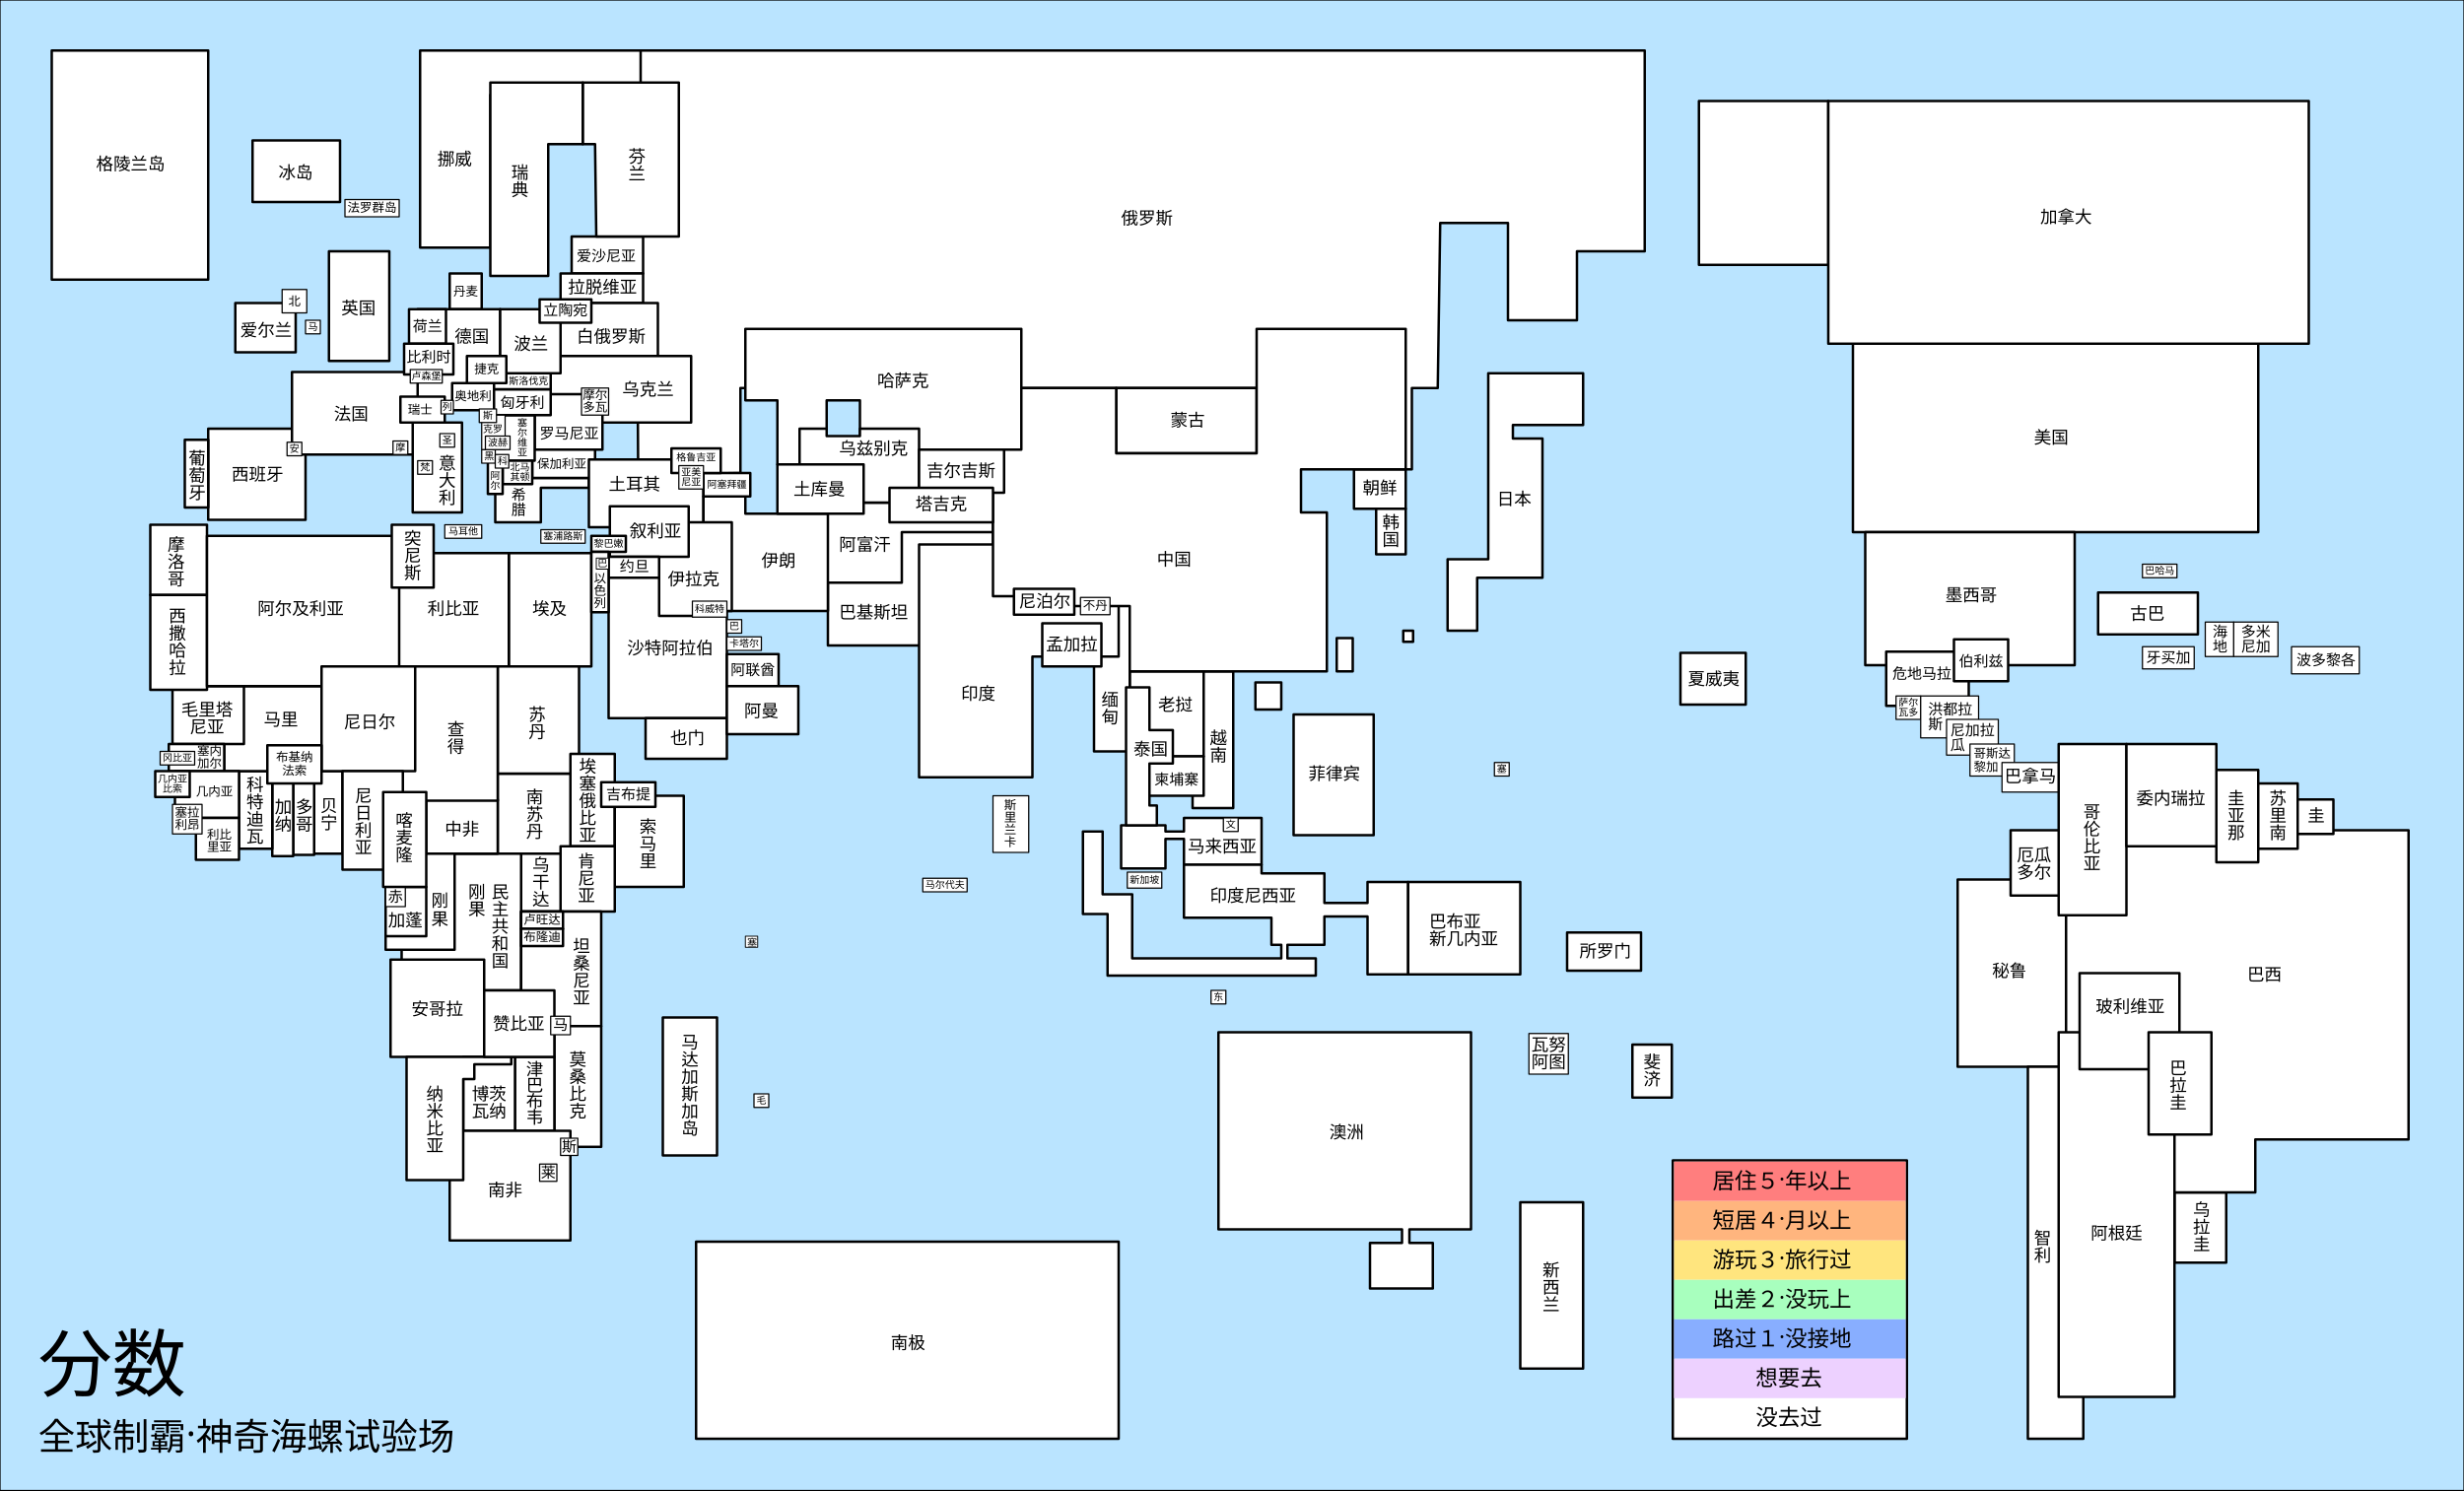
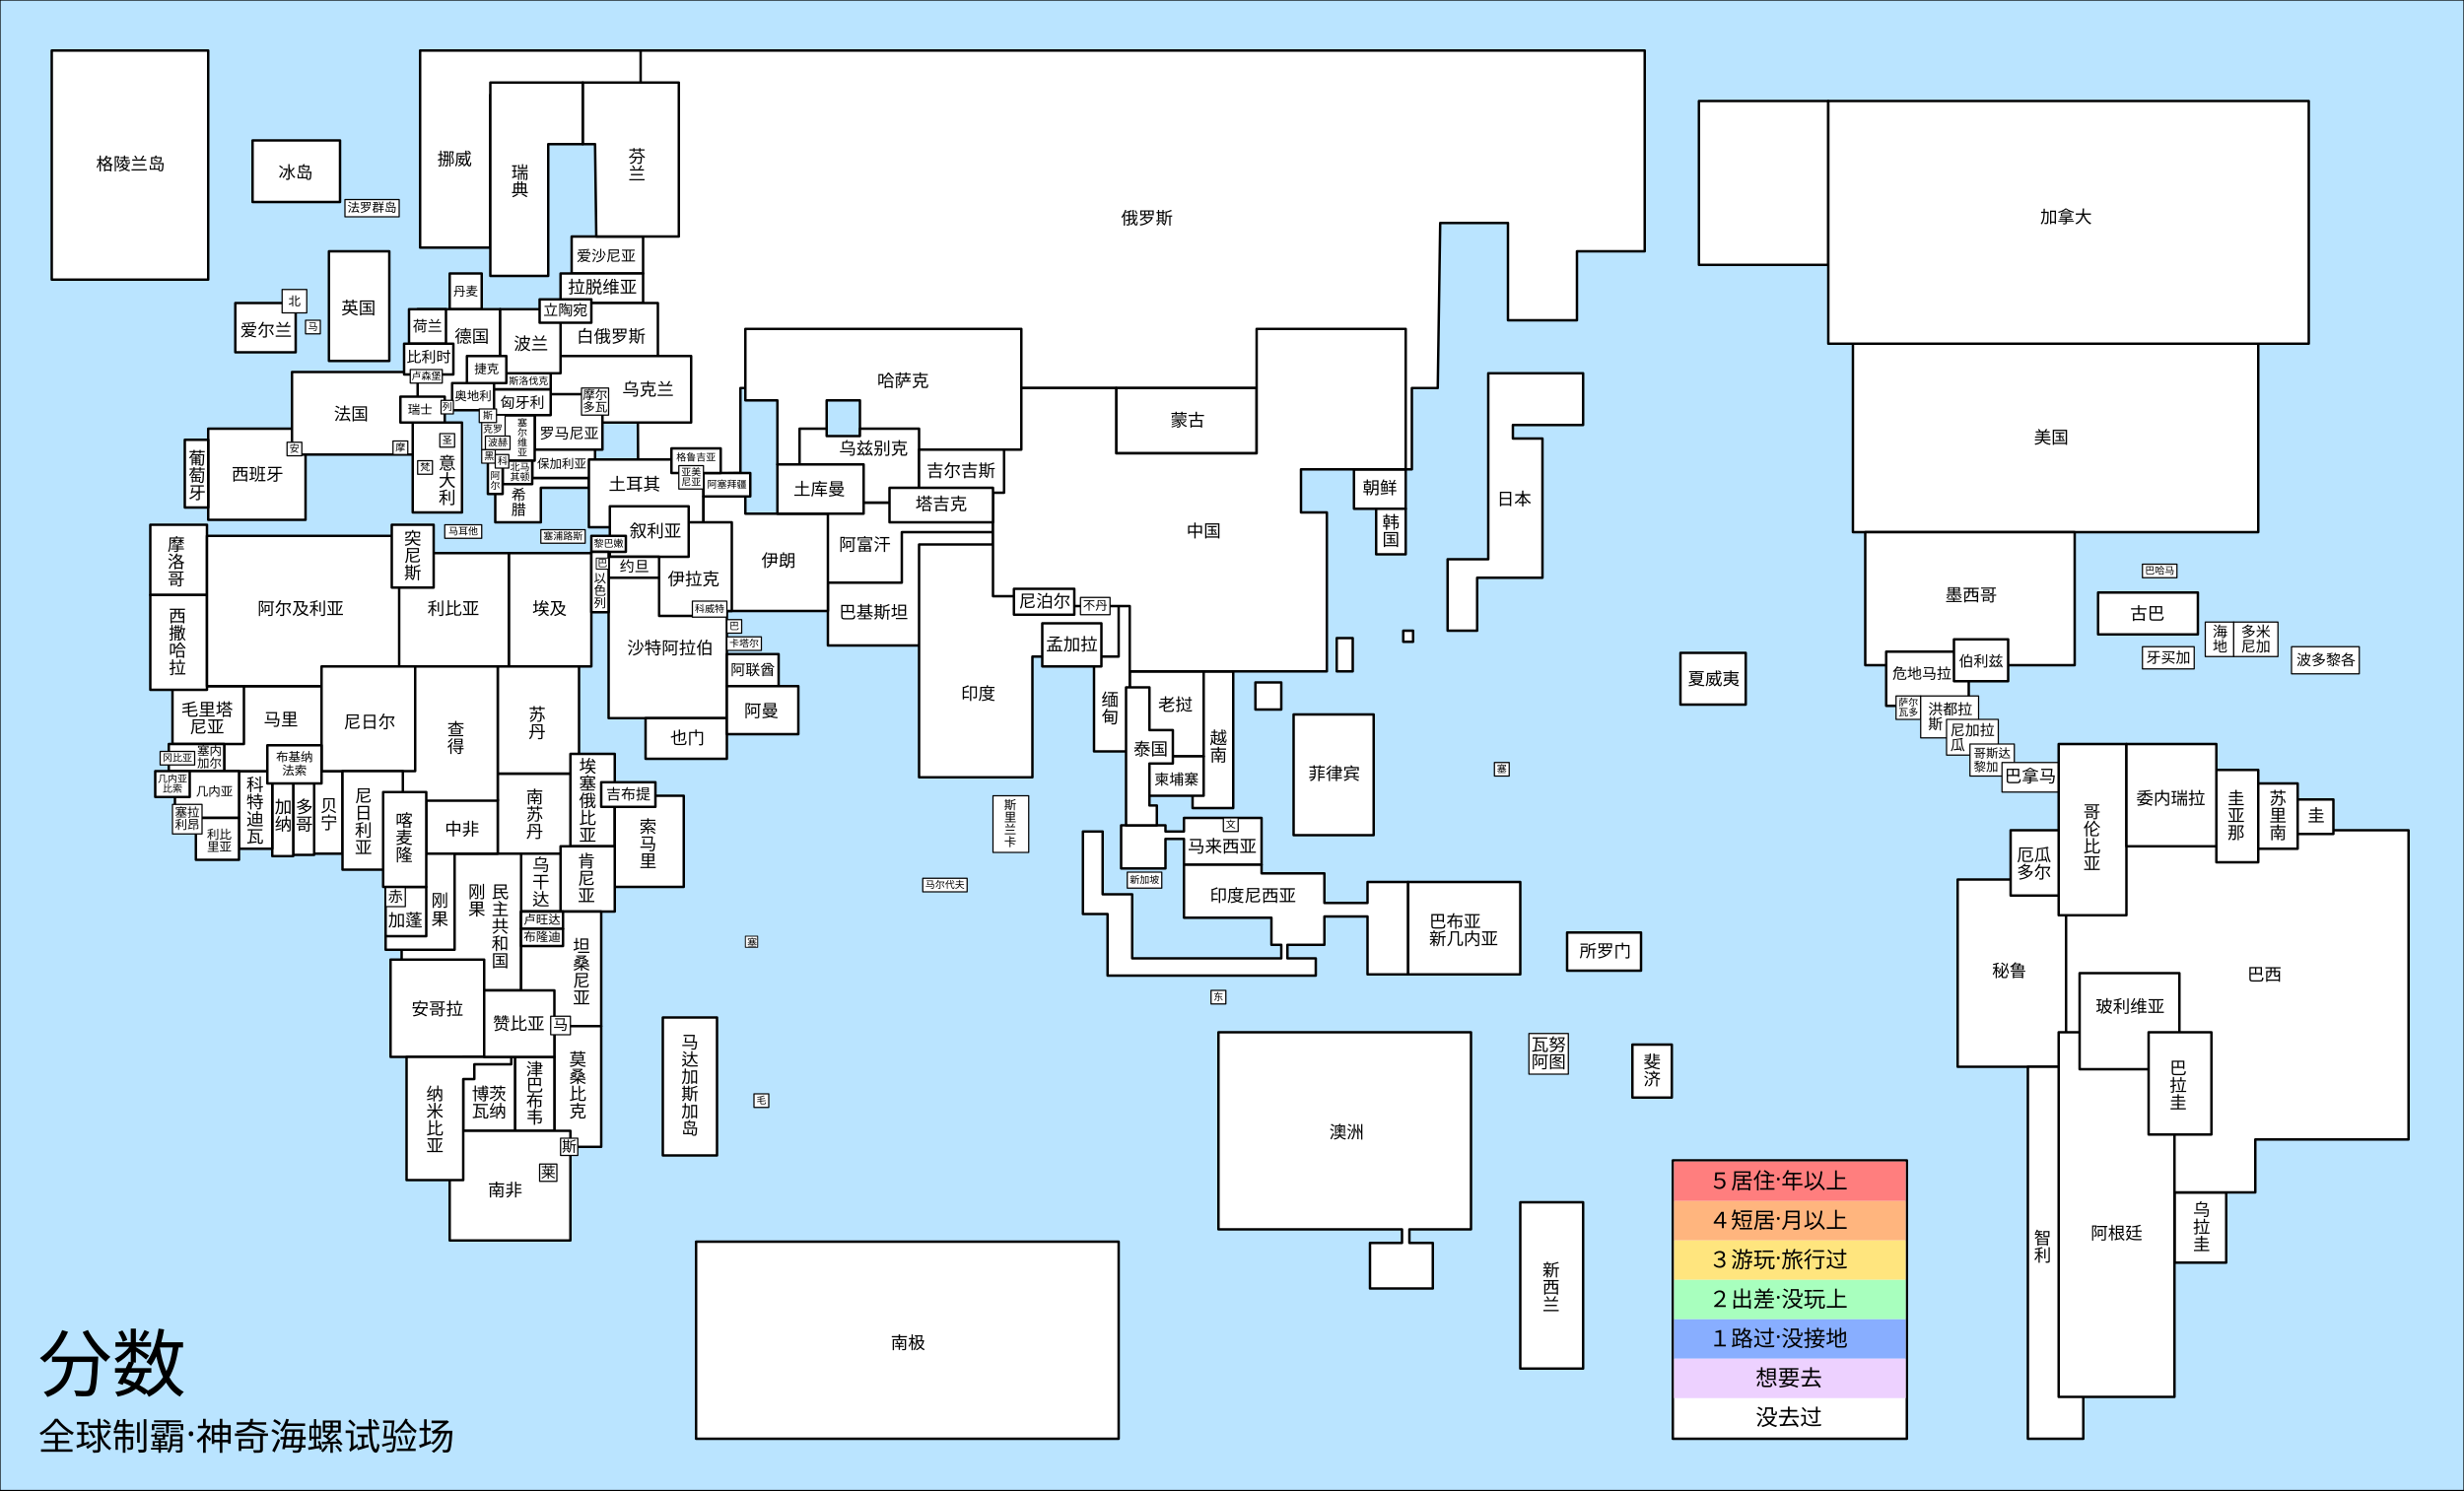
<svg xmlns="http://www.w3.org/2000/svg" version="1.1" id="图层_1" x="0px" y="0px" width="2000px" height="1210px" viewBox="0 0 2000 1210" style="enable-background:new 0 0 2000 1210;" xml:space="preserve">
  <style type="text/css">
	.st0{fill:#BAE4FF;stroke:#000000;stroke-miterlimit:10;}
	
		.st1{fill-rule:evenodd;clip-rule:evenodd;fill:#FFFFFF;stroke:#000000;stroke-width:2;stroke-linecap:round;stroke-linejoin:round;}
	.st2{fill-rule:evenodd;clip-rule:evenodd;fill:#FFFFFF;stroke:#000000;stroke-linecap:round;stroke-linejoin:round;}
	
		.st3{fill-rule:evenodd;clip-rule:evenodd;fill:#FFFFFF;stroke:#000000;stroke-width:0.75;stroke-linecap:round;stroke-linejoin:round;}
	.st4{font-family:'Tensentype-JiaLiDaYuanJF';}
	.st5{font-size:12px;}
	.st6{font-size:10px;}
	.st7{font-size:8px;}
	.st8{font-size:14px;}
	.st9{fill-rule:evenodd;clip-rule:evenodd;fill:#FF7E7E;}
	.st10{fill-rule:evenodd;clip-rule:evenodd;fill:#FFB57E;}
	.st11{fill-rule:evenodd;clip-rule:evenodd;fill:#FFE57E;}
	.st12{fill-rule:evenodd;clip-rule:evenodd;fill:#A8FFBE;}
	.st13{fill-rule:evenodd;clip-rule:evenodd;fill:#88AEFF;}
	.st14{fill-rule:evenodd;clip-rule:evenodd;fill:#EDD1FF;}
	.st15{font-size:18px;}
	.st16{font-size:30px;}
	.st17{font-size:60px;}
</style>
  <rect y="0" class="st0" width="2000" height="1210" />
  <g id="国家">
    <polygon id="俄罗斯" class="st1" points="516,41 1335,41 1335,204 1280,204 1280,260 1224,260 1224,181 1169,181 1167,315    1146,315 1146,381 1117,381 1117,315 601,315 601,384 518,385  " />
    <polygon id="希腊" class="st1" points="402,388 478,388 478,396 439,396 439,424 402,424  " />
    <rect id="蒙古" x="906" y="315" class="st1" width="114" height="53" />
    <rect id="保加利亚" x="432" y="354" class="st1" width="51" height="34" />
    <rect id="土耳其" x="478" y="373" class="st1" width="93" height="55" />
    <rect id="贝宁" x="255" y="626" class="st1" width="23" height="67" />
    <rect id="多哥" x="238" y="626" class="st1" width="17" height="68" />
    <rect id="加纳" x="221" y="627" class="st1" width="17" height="68" />
    <rect id="科特迪瓦" x="194" y="626" class="st1" width="27" height="63" />
    <rect id="马里" x="182" y="557" class="st1" width="79" height="69" />
    <rect id="毛里塔尼亚" x="140" y="557" class="st1" width="58" height="47" />
    <rect id="摩洛哥" x="122" y="426" class="st1" width="46" height="57" />
    <rect id="塞内加尔" x="137" y="604" class="st1" width="45" height="22" />
    <rect id="几内亚" x="142" y="626" class="st1" width="52" height="38" />
    <rect id="利比里亚" x="159" y="664" class="st1" width="35" height="34" />
    <rect id="塞拉利昂" x="140" y="653" class="st2" width="24" height="24" />
    <rect id="几内亚比索" x="126" y="626" class="st1" width="28" height="21" />
    <rect id="冈比亚" x="130" y="610" class="st2" width="28" height="11" />
    <rect id="斯里兰卡" x="806" y="646" class="st2" width="29" height="46" />
    <rect id="菲律宾" x="1050" y="580" class="st1" width="65" height="98" />
    <path id="马来西亚" class="st1" d="M1024,664v38h-63v-21h-15v24h-36v-35h36v5h15v-11H1024z" />
    <rect id="朝鲜" x="1099" y="381" class="st1" width="42" height="32" />
    <rect id="韩国" x="1117" y="413" class="st1" width="24" height="37" />
    <path id="日本" class="st1" d="M1208,303h77v42h-57v11h24v113h-53v43h-24v-58h33V303z M1139,512h8v9h-8V512z" />
    <rect id="美·夏威夷" x="1364" y="530" class="st1" width="53" height="42" />
    <path id="美国" class="st1" d="M1504,278h329v154h-329V278z M1379,82h105v133h-105V82z" />
    <rect id="墨西哥" x="1514" y="432" class="st1" width="170" height="108" />
    <rect id="多米尼加" x="1813" y="505" class="st2" width="36" height="28" />
    <rect id="波多黎各" x="1860" y="525" class="st2" width="55" height="22" />
    <polygon id="海地" class="st2" points="1790,505 1813,505 1813,533 1790,533  " />
    <rect id="古巴" x="1703" y="481" class="st1" width="81" height="34" />
    <rect id="牙买加" x="1739" y="525" class="st2" width="42" height="18" />
    <rect id="危地马拉" x="1531" y="529" class="st1" width="67" height="44" />
    <rect id="萨尔瓦多" x="1539" y="565" class="st2" width="20" height="19" />
    <rect id="伯利兹" x="1586" y="519" class="st1" width="44" height="34" />
    <rect id="洪都拉斯" x="1559" y="565" class="st2" width="47" height="34" />
    <rect id="尼加拉瓜" x="1580" y="584" class="st2" width="42" height="29" />
    <rect id="哥斯达黎加" x="1599" y="604" class="st2" width="36" height="26" />
    <rect id="巴拿马" x="1625" y="619" class="st2" width="50" height="24" />
    <rect id="秘鲁" x="1589" y="714" class="st1" width="107" height="152" />
    <rect id="厄瓜多尔" x="1632" y="674" class="st1" width="44" height="53" />
    <rect id="智利" x="1646" y="866" class="st1" width="45" height="302" />
    <rect id="格陵兰岛" x="42" y="41" class="st1" width="127" height="186" />
    <rect id="乌拉圭" x="1765" y="968" class="st1" width="42" height="57" />
    <polygon id="巴西" class="st1" points="1677,674 1955,674 1955,925 1830.6,925 1830.6,968 1677,968  " />
    <rect id="圭亚那" x="1799" y="625" class="st1" width="34" height="75" />
    <path id="印度尼西亚" class="st1" d="M895,675v51h24v52h121v-11h-8v-22h-71v-43h63v7h51v24h35v-17h33v75h-33v-47h-35v23h-30   v11h23v14H899v-50h-20v-67H895z" />
    <rect id="越南" x="968" y="545" class="st1" width="33" height="111" />
    <rect id="老挝" x="917" y="545" class="st1" width="60" height="69" />
    <rect id="柬埔寨" x="917" y="614" class="st1" width="60" height="32" />
    <rect id="巴基斯坦" x="672" y="400" class="st1" width="134" height="124" />
    <polygon id="阿富汗" class="st1" points="671,408 806,408 806,432 732,432 732,473 671,473  " />
    <polygon id="伊朗" class="st1" points="571,403 605,403 605,417 672,417 672,496 571,496  " />
    <rect id="沙特阿拉伯" x="494" y="461" class="st1" width="96" height="122" />
    <rect id="阿拉伯联合酋长国" x="590" y="531" class="st1" width="42" height="26" />
    <rect id="也门" x="524" y="583" class="st1" width="66" height="33" />
    <rect id="爱沙尼亚" x="464" y="192" class="st1" width="58" height="30" />
    <rect id="拉脱维亚" x="455" y="222" class="st1" width="67" height="24" />
    <rect id="白俄罗斯" x="455" y="246" class="st1" width="79" height="44" />
    <rect id="乌克兰" x="447" y="289" class="st1" width="114" height="54" />
    <rect id="罗马里亚" x="434" y="320" class="st1" width="55" height="45" />
    <rect id="塞尔维亚" x="401" y="337" class="st1" width="33" height="37" />
    <rect id="摩尔多瓦" x="472" y="315" class="st2" width="22" height="22" />
    <rect id="丹麦" x="365" y="222" class="st1" width="26" height="29" />
    <rect id="德国" x="339" y="251" class="st1" width="67" height="75" />
    <rect id="荷兰" x="332" y="251" class="st1" width="30" height="28" />
    <rect id="英国" x="267" y="204" class="st1" width="49" height="89" />
    <rect id="爱尔兰" x="191" y="246" class="st1" width="49" height="40" />
    <rect id="英·北爱尔兰" x="229" y="235" class="st2" width="20" height="19" />
    <rect id="马恩岛" x="248" y="260" class="st2" width="12" height="11" />
    <rect id="法罗群岛" x="280" y="162" class="st2" width="44" height="14" />
    <rect id="冰岛" x="205" y="114" class="st1" width="71" height="50" />
    <rect id="巴布亚新几内亚" x="1143" y="716" class="st1" width="91" height="75" />
    <path id="澳洲" class="st1" d="M1194,838v160h-50v11h19v37h-51v-37h26v-11H989V838H1194z" />
    <rect id="新西兰" x="1234" y="976" class="st1" width="51" height="135" />
    <rect id="所罗门群岛" x="1272" y="757" class="st1" width="60" height="31" />
    <rect id="瓦努阿图" x="1241" y="839" class="st2" width="32" height="33" />
    <rect id="斐济" x="1325" y="848" class="st1" width="32" height="43" />
    <rect id="马达加斯加岛" x="538" y="826" class="st1" width="44" height="112" />
    <rect id="西撒哈拉" x="122" y="483" class="st1" width="46" height="77" />
    <rect id="西班牙" x="169" y="348" class="st1" width="79" height="74" />
    <rect id="葡萄牙" x="150" y="357" class="st1" width="19" height="55" />
    <rect id="阿尔及利亚" x="168" y="435" class="st1" width="157" height="122" />
    <polygon id="挪威" class="st1" points="341,41 520,41 520,77 398,77 398,201 341,201  " />
    <rect id="阿曼" x="590" y="557" class="st1" width="58" height="39" />
    <polygon id="芬兰" class="st1" points="473,67 551,67 551,192 484,192 483,117 473,117  " />
    <rect id="埃及" x="413" y="449" class="st1" width="67" height="92" />
    <rect id="利比亚" x="324" y="449" class="st1" width="89" height="92" />
    <rect id="突尼斯" x="318" y="426" class="st1" width="34" height="51" />
    <rect id="南苏丹" x="404" y="628" class="st1" width="66" height="65" />
    <rect id="苏丹" x="404" y="541" class="st1" width="66" height="87" />
    <rect id="埃塞俄比亚" x="463" y="612" class="st1" width="36" height="75" />
    <rect id="索马里" x="499" y="646" class="st1" width="56" height="74" />
    <rect id="吉布提" x="488" y="635" class="st1" width="44" height="20" />
    <rect id="肯尼亚" x="455" y="687" class="st1" width="44" height="53" />
    <rect id="乌干达" x="423" y="693" class="st1" width="32" height="47" />
    <rect id="刚果民主共和国" x="326" y="693" class="st1" width="97" height="111" />
    <rect id="中非共和国" x="346" y="649" class="st1" width="58" height="44" />
    <rect id="查得" x="327" y="541" class="st1" width="77" height="109" />
    <rect id="尼日尔" x="261" y="541" class="st1" width="76" height="85" />
    <rect id="尼日利亚" x="278" y="626" class="st1" width="49" height="80" />
    <rect id="刚果" x="313" y="693" class="st1" width="56" height="78" />
    <rect id="加蓬" x="313" y="720" class="st1" width="33" height="40" />
    <rect id="赤道几内亚" x="313" y="720" class="st2" width="16" height="16" />
    <rect id="喀麦隆" x="311" y="643" class="st1" width="35" height="77" />
    <rect id="安哥拉" x="317" y="779" class="st1" width="76" height="79" />
    <rect id="坦桑尼亚" x="423" y="740" class="st1" width="65" height="93" />
    <rect id="莫桑比亚" x="450" y="833" class="st1" width="38" height="98" />
    <rect id="津巴布韦" x="418" y="858" class="st1" width="32" height="60" />
    <rect id="博茨瓦纳" x="376" y="858" class="st1" width="42" height="60" />
    <rect id="南非" x="365" y="918" class="st1" width="98" height="89" />
    <rect id="匈牙利" x="398" y="316" class="st1" width="49" height="21" />
    <rect id="加拿大" x="1484" y="82" class="st1" width="390" height="197" />
    <rect id="南极" x="565" y="1008" class="st1" width="343" height="160" />
    <rect id="阿根廷" x="1671" y="838" class="st1" width="94" height="296" />
    <rect id="玻利维亚" x="1688" y="790" class="st1" width="81" height="78" />
    <rect id="巴拉圭" x="1744" y="838" class="st1" width="51" height="83" />
    <rect id="哥伦比亚" x="1671" y="604" class="st1" width="55" height="139" />
    <rect id="委内瑞拉" x="1726" y="604" class="st1" width="73" height="83" />
    <rect id="苏里南" x="1833" y="636" class="st1" width="32" height="53" />
    <rect id="北马其顿" x="408" y="374" class="st1" width="24" height="19" />
    <rect id="法属圭亚那" x="1865" y="649" class="st1" width="29" height="28" />
    <polygon id="瑞典" class="st1" points="473,67 473,117 445,117 445,224 398,224 398,67  " />
    <rect id="法国" x="237" y="302" class="st1" width="102" height="67" />
    <rect id="比利时" x="328" y="279" class="st1" width="40" height="25" />
    <rect id="卢森堡" x="333" y="300" class="st2" width="26" height="11" />
    <rect id="意大利" x="335" y="343" class="st1" width="40" height="73" />
    <rect id="瑞士" x="325" y="322" class="st1" width="36" height="21" />
    <rect id="阿尔巴尼亚" x="396" y="375" class="st1" width="12" height="26" />
    <rect id="黑山" x="391" y="365" class="st2" width="11" height="11" />
    <rect id="科索沃" x="402" y="369" class="st2" width="11" height="11" />
    <rect id="新加坡" x="915" y="708" class="st2" width="28" height="13" />
    <rect id="缅甸" x="888" y="491" class="st1" width="29" height="119" />
    <polygon id="泰国" class="st1" points="914,558 914,670 939,670 939,653.9 933,653.9 933,619.8 952,619.8 952,592.7 933,592.7    933,558  " />
    <polygon id="印度" class="st1" points="746,442 908,442 908,533 838,533 838,631 746,631  " />
    <rect id="孟加拉国" x="846" y="506" class="st1" width="48" height="35" />
    <path id="中国" class="st1" d="M1098,518v27h-13v-27H1098z M1141,267v114h-85v35h21v129H917v-53h-48l-30-8h-33V315h100v53h114   V267H1141z M1019,554h21v22h-21V554z" />
    <polygon id="尼泊尔" class="st1" points="823,478 823,499 872,499 872,478  " />
    <rect id="不丹" x="877" y="485" class="st2" width="24" height="14" />
    <polygon id="哈萨克" class="st1" points="605,267 829,267 829,365 698,365 698,325 671,325 671,377 631,377 631,325 605,325     " />
    <polygon id="乌兹别克斯坦" class="st1" points="649,348 671,348 671,354 698,354 698,348 746,348 746,408 649,408  " />
    <rect id="吉尔吉斯斯坦" x="746" y="365" class="st1" width="69" height="35" />
    <rect id="土库曼" x="631" y="377" class="st1" width="70" height="40" />
    <rect id="塔吉克斯坦" x="722" y="396" class="st1" width="84" height="28" />
    <rect id="阿塞拜疆" x="571" y="384" class="st1" width="38" height="19" />
    <rect id="格鲁吉亚" x="545" y="364" class="st1" width="40" height="20" />
    <rect id="亚美尼亚" x="551" y="378" class="st2" width="20" height="19" />
    <polygon id="伊拉克" class="st1" points="535,424 594,424 594,496 563,496 563,500 535,500  " />
    <rect id="奥地利" x="367" y="311" class="st1" width="34" height="22" />
    <rect id="列支敦士登" x="358" y="325" class="st2" width="10" height="11" />
    <rect id="克罗地亚" x="391" y="337" class="st2" width="19" height="28" />
    <rect id="波赫" x="394" y="354" class="st2" width="20" height="11" />
    <rect id="科威特" x="562" y="488" class="st2" width="28" height="13" />
    <rect id="叙利亚" x="495" y="411" class="st1" width="64" height="41" />
    <rect id="约旦" x="494" y="452" class="st1" width="41" height="17" />
    <rect id="黎巴嫩" x="480" y="435" class="st1" width="28" height="13" />
    <rect id="以色列" x="480" y="448" class="st1" width="14" height="49" />
    <rect id="斯洛文尼亚" x="389" y="332" class="st2" width="14" height="11" />
    <rect id="布基纳法索" x="217" y="605" class="st1" width="44" height="31" />
    <polygon id="纳米比亚" class="st1" points="330,858 415,858 415,864 385,864 385,876 376,876 376,958 330,958  " />
    <rect id="赞比亚" x="393" y="804" class="st1" width="57" height="54" />
    <rect id="马拉维" x="447" y="825" class="st2" width="16" height="15" />
    <rect id="斯威士兰" x="455" y="924" class="st2" width="14" height="14" />
    <rect id="斯洛伐克" x="401" y="303" class="st1" width="46" height="13" />
    <rect id="莱索托" x="438" y="945" class="st2" width="14" height="14" />
    <rect id="波兰" x="406" y="251" class="st1" width="49" height="52" />
    <rect id="捷克" x="379" y="289" class="st1" width="32" height="22" />
    <rect id="卢旺达" x="423" y="740" class="st1" width="34" height="14" />
    <rect id="布隆迪" x="423" y="754" class="st1" width="34" height="14" />
    <rect id="立陶宛" x="438" y="243" class="st1" width="42" height="19" />
    <polygon id="马耳他" class="st2" points="361,426 391,426 391,437 361,437  " />
    <polygon id="塞浦路斯" class="st2" points="439,430 475,430 475,441 439,441  " />
    <polygon id="卡塔尔" class="st2" points="590,517 618,517 618,528 590,528  " />
    <polygon id="巴哈马" class="st2" points="1739,458 1767,458 1767,469 1739,469  " />
    <polygon id="毛里求斯" class="st2" points="612,888 624,888 624,899 612,899  " />
    <polygon id="摩纳哥" class="st2" points="319,358 331,358 331,369 319,369  " />
    <polygon id="马尔代夫" class="st2" points="749,713 785,713 785,724 749,724  " />
    <polygon id="塞班岛" class="st2" points="1213,619 1225,619 1225,630 1213,630  " />
    <polygon id="东帝汶" class="st2" points="983,804 995,804 995,815 983,815  " />
    <polygon id="梵蒂冈" class="st2" points="339,374 351,374 351,385 339,385  " />
    <polygon id="圣马力诺" class="st2" points="357,352 369,352 369,363 357,363  " />
    <polygon id="巴林" class="st2" points="590,503 602,503 602,514 590,514  " />
    <polygon id="安道尔" class="st2" points="233,359 245,359 245,370 233,370  " />
    <polygon id="文莱" class="st2" points="993,664 1005,664 1005,675 993,675  " />
    <polygon id="塞舌尔" class="st3" points="605,760 615,760 615,769 605,769  " />
    <polygon id="巴勒斯坦" class="st3" points="484,453 494,453 494,462 484,462  " />
  </g>
  <g id="标签">
    <text transform="matrix(1 0 0 1 492 649)" class="st4 st5">吉布提</text>
    <text transform="matrix(1 0 0 1 1602 615)" class="st4 st6">哥斯达</text>
    <text transform="matrix(1 0 0 1 1602 626)" class="st4 st6">黎加</text>
    <text transform="matrix(1 0 0 1 1583 597)" class="st4 st5">尼加拉</text>
    <text transform="matrix(1 0 0 1 1583 609)" class="st4 st5">瓜</text>
    <text transform="matrix(1 0 0 1 1565 580)" class="st4 st5">洪都拉</text>
    <text transform="matrix(1 0 0 1 1565 592)" class="st4 st5">斯</text>
    <text transform="matrix(1 0 0 1 1541 573)" class="st4 st7">萨尔</text>
    <text transform="matrix(1 0 0 1 1541 581)" class="st4 st7">瓦多</text>
    <text transform="matrix(1 0 0 1 1536 551)" class="st4 st5">危地马拉</text>
    <text transform="matrix(1 0 0 1 1590 541)" class="st4 st5">伯利兹</text>
    <text transform="matrix(1 0 0 1 1370 556)" class="st4 st8">夏威夷</text>
    <text transform="matrix(1 0 0 1 1579 488)" class="st4 st8">墨西哥</text>
    <text transform="matrix(1 0 0 1 1656 181)" class="st4 st8">加拿大</text>
    <text transform="matrix(1 0 0 1 78 138)" class="st4 st8">格陵兰岛</text>
    <text transform="matrix(1 0 0 1 1651 360)" class="st4 st8">美国</text>
    <text transform="matrix(1 0 0 1 1729 503)" class="st4 st8">古巴</text>
    <text transform="matrix(1 0 0 1 1742 538)" class="st4 st5">牙买加</text>
    <text transform="matrix(1 0 0 1 1796 517)" class="st4 st5">海</text>
    <text transform="matrix(1 0 0 1 1796 529)" class="st4 st5">地</text>
    <text transform="matrix(1 0 0 1 1819 517)" class="st4 st5">多米</text>
    <text transform="matrix(1 0 0 1 1819 529)" class="st4 st5">尼加</text>
    <text transform="matrix(1 0 0 1 1864 540)" class="st4 st5">波多黎各</text>
    <text transform="matrix(1 0 0 1 1842 653)" class="st4 st8">苏</text>
    <text transform="matrix(1 0 0 1 1842 667)" class="st4 st8">里</text>
    <text transform="matrix(1 0 0 1 1842 681)" class="st4 st8">南</text>
    <text transform="matrix(1 0 0 1 940 577)" class="st4 st8">老挝</text>
    <text transform="matrix(1 0 0 1 879 495)" class="st4 st6">不丹</text>
    <text transform="matrix(1 0 0 1 982 604)" class="st4 st8">越</text>
    <text transform="matrix(1 0 0 1 982 618)" class="st4 st8">南</text>
    <text transform="matrix(1 0 0 1 894 573)" class="st4 st8">缅</text>
    <text transform="matrix(1 0 0 1 894 587)" class="st4 st8">甸</text>
    <text transform="matrix(1 0 0 1 920 613)" class="st4 st8">泰国</text>
    <text transform="matrix(1 0 0 1 937 637)" class="st4 st5">柬埔寨</text>
    <text transform="matrix(1 0 0 1 1160 753)" class="st4 st8">巴布亚</text>
    <text transform="matrix(1 0 0 1 1160 767)" class="st4 st8">新几内亚</text>
    <text transform="matrix(1 0 0 1 982 732)" class="st4 st8">印度尼西亚</text>
    <text transform="matrix(1 0 0 1 964 692)" class="st4 st8">马来西亚</text>
    <text transform="matrix(1 0 0 1 468 278)" class="st4 st8">白俄罗斯</text>
    <text transform="matrix(1 0 0 1 505 321)" class="st4 st8">乌克兰</text>
    <text transform="matrix(1 0 0 1 438 356)" class="st4 st5">罗马尼亚</text>
    <text transform="matrix(1 0 0 1 436 380)" class="st4 st6">保加利亚</text>
    <text transform="matrix(1 0 0 1 393 373)" class="st4 st7">黑</text>
    <text transform="matrix(1 0 0 1 404 377)" class="st4 st7">科</text>
    <text transform="matrix(1 0 0 1 414 382)" class="st4 st7">北马</text>
    <text transform="matrix(1 0 0 1 414 390)" class="st4 st7">其顿</text>
    <text transform="matrix(1 0 0 1 473 324)" class="st4 st6">摩尔</text>
    <text transform="matrix(1 0 0 1 473 334)" class="st4 st6">多瓦</text>
    <text transform="matrix(1 0 0 1 553 386)" class="st4 st7">亚美</text>
    <text transform="matrix(1 0 0 1 553 394)" class="st4 st7">尼亚</text>
    <text transform="matrix(1 0 0 1 549 374)" class="st4 st7">格鲁吉亚</text>
    <text transform="matrix(1 0 0 1 574 396)" class="st4 st7">阿塞拜疆</text>
    <text transform="matrix(1 0 0 1 542 475)" class="st4 st8">伊拉克</text>
    <text transform="matrix(1 0 0 1 494 398)" class="st4 st8">土耳其</text>
    <text transform="matrix(1 0 0 1 482 444)" class="st4 st7">黎巴嫩</text>
    <text transform="matrix(1 0 0 1 482 473)" class="st4 st6">以</text>
    <text transform="matrix(1 0 0 1 482 483)" class="st4 st6">色</text>
    <text transform="matrix(1 0 0 1 482 493)" class="st4 st6">列</text>
    <text transform="matrix(1 0 0 1 503 464)" class="st4 st5">约旦</text>
    <text transform="matrix(1 0 0 1 564 497)" class="st4 st7">科威特</text>
    <text transform="matrix(1 0 0 1 509 531)" class="st4 st8">沙特阿拉伯</text>
    <text transform="matrix(1 0 0 1 544 604)" class="st4 st8">也门</text>
    <text transform="matrix(1 0 0 1 396 971)" class="st4 st8">南非</text>
    <text transform="matrix(1 0 0 1 604 582)" class="st4 st8">阿曼</text>
    <text transform="matrix(1 0 0 1 593 548)" class="st4 st5">阿联酋</text>
    <text transform="matrix(1 0 0 1 432 499)" class="st4 st8">埃及</text>
    <text transform="matrix(1 0 0 1 347 499)" class="st4 st8">利比亚</text>
    <text transform="matrix(1 0 0 1 328 442)" class="st4 st8">突</text>
    <text transform="matrix(1 0 0 1 328 456)" class="st4 st8">尼</text>
    <text transform="matrix(1 0 0 1 328 470)" class="st4 st8">斯</text>
    <text transform="matrix(1 0 0 1 429 585)" class="st4 st8">苏</text>
    <text transform="matrix(1 0 0 1 429 599)" class="st4 st8">丹</text>
    <text transform="matrix(1 0 0 1 427 652)" class="st4 st8">南</text>
    <text transform="matrix(1 0 0 1 427 666)" class="st4 st8">苏</text>
    <text transform="matrix(1 0 0 1 427 680)" class="st4 st8">丹</text>
    <text transform="matrix(1 0 0 1 363 597)" class="st4 st8">查</text>
    <text transform="matrix(1 0 0 1 363 611)" class="st4 st8">得</text>
    <text transform="matrix(1 0 0 1 137 505)" class="st4 st8">西</text>
    <text transform="matrix(1 0 0 1 137 519)" class="st4 st8">撒</text>
    <text transform="matrix(1 0 0 1 137 533)" class="st4 st8">哈</text>
    <text transform="matrix(1 0 0 1 137 547)" class="st4 st8">拉</text>
    <text transform="matrix(1 0 0 1 136 447)" class="st4 st8">摩</text>
    <text transform="matrix(1 0 0 1 136 461)" class="st4 st8">洛</text>
    <text transform="matrix(1 0 0 1 136 475)" class="st4 st8">哥</text>
    <text transform="matrix(1 0 0 1 399 729)" class="st4 st8">民</text>
    <text transform="matrix(1 0 0 1 399 743)" class="st4 st8">主</text>
    <text transform="matrix(1 0 0 1 399 757)" class="st4 st8">共</text>
    <text transform="matrix(1 0 0 1 399 771)" class="st4 st8">和</text>
    <text transform="matrix(1 0 0 1 399 785)" class="st4 st8">国</text>
    <text transform="matrix(1 0 0 1 380 729)" class="st4 st8">刚</text>
    <text transform="matrix(1 0 0 1 380 743)" class="st4 st8">果</text>
    <text transform="matrix(1 0 0 1 350 736)" class="st4 st8">刚</text>
    <text transform="matrix(1 0 0 1 350 751)" class="st4 st8">果</text>
    <text transform="matrix(1 0 0 1 288 651)" class="st4 st8">尼</text>
    <text transform="matrix(1 0 0 1 288 665)" class="st4 st8">日</text>
    <text transform="matrix(1 0 0 1 288 679)" class="st4 st8">利</text>
    <text transform="matrix(1 0 0 1 288 693)" class="st4 st8">亚</text>
    <text transform="matrix(1 0 0 1 321 671)" class="st4 st8">喀</text>
    <text transform="matrix(1 0 0 1 321 685)" class="st4 st8">麦</text>
    <text transform="matrix(1 0 0 1 321 699)" class="st4 st8">隆</text>
    <text transform="matrix(1 0 0 1 432 707)" class="st4 st8">乌</text>
    <text transform="matrix(1 0 0 1 432 721)" class="st4 st8">干</text>
    <text transform="matrix(1 0 0 1 432 735)" class="st4 st8">达</text>
    <text transform="matrix(1 0 0 1 465 773)" class="st4 st8">坦</text>
    <text transform="matrix(1 0 0 1 465 787)" class="st4 st8">桑</text>
    <text transform="matrix(1 0 0 1 465 801)" class="st4 st8">尼</text>
    <text transform="matrix(1 0 0 1 465 815)" class="st4 st8">亚</text>
    <text transform="matrix(1 0 0 1 462 865)" class="st4 st8">莫</text>
    <text transform="matrix(1 0 0 1 462 879)" class="st4 st8">桑</text>
    <text transform="matrix(1 0 0 1 462 893)" class="st4 st8">比</text>
    <text transform="matrix(1 0 0 1 462 907)" class="st4 st8">克</text>
    <text transform="matrix(1 0 0 1 427 873)" class="st4 st8">津</text>
    <text transform="matrix(1 0 0 1 427 886)" class="st4 st8">巴</text>
    <text transform="matrix(1 0 0 1 427 899)" class="st4 st8">布</text>
    <text transform="matrix(1 0 0 1 427 912)" class="st4 st8">韦</text>
    <text transform="matrix(1 0 0 1 346 893)" class="st4 st8">纳</text>
    <text transform="matrix(1 0 0 1 346 907)" class="st4 st8">米</text>
    <text transform="matrix(1 0 0 1 346 921)" class="st4 st8">比</text>
    <text transform="matrix(1 0 0 1 346 935)" class="st4 st8">亚</text>
    <text transform="matrix(1 0 0 1 383 893)" class="st4 st8">博茨</text>
    <text transform="matrix(1 0 0 1 383 907)" class="st4 st8">瓦纳</text>
    <text transform="matrix(1 0 0 1 469 704)" class="st4 st8">肯</text>
    <text transform="matrix(1 0 0 1 469 718)" class="st4 st8">尼</text>
    <text transform="matrix(1 0 0 1 469 732)" class="st4 st8">亚</text>
    <text transform="matrix(1 0 0 1 260 659)" class="st4 st8">贝</text>
    <text transform="matrix(1 0 0 1 260 673)" class="st4 st8">宁</text>
    <text transform="matrix(1 0 0 1 223 660)" class="st4 st8">加</text>
    <text transform="matrix(1 0 0 1 223 674)" class="st4 st8">纳</text>
    <text transform="matrix(1 0 0 1 240 660)" class="st4 st8">多</text>
    <text transform="matrix(1 0 0 1 240 674)" class="st4 st8">哥</text>
    <text transform="matrix(1 0 0 1 200 642)" class="st4 st8">科</text>
    <text transform="matrix(1 0 0 1 200 656)" class="st4 st8">特</text>
    <text transform="matrix(1 0 0 1 200 670)" class="st4 st8">迪</text>
    <text transform="matrix(1 0 0 1 200 684)" class="st4 st8">瓦</text>
    <text transform="matrix(1 0 0 1 279 591)" class="st4 st8">尼日尔</text>
    <text transform="matrix(1 0 0 1 334 824)" class="st4 st8">安哥拉</text>
    <text transform="matrix(1 0 0 1 400 836)" class="st4 st8">赞比亚</text>
    <text transform="matrix(1 0 0 1 449 836)" class="st4 st5">马</text>
    <text transform="matrix(1 0 0 1 456 935)" class="st4 st5">斯</text>
    <text transform="matrix(1 0 0 1 439 956)" class="st4 st5">莱</text>
    <text transform="matrix(1 0 0 1 214 589)" class="st4 st8">马里</text>
    <text transform="matrix(1 0 0 1 142 663)" class="st4 st6">塞拉</text>
    <text transform="matrix(1 0 0 1 142 673)" class="st4 st6">利昂</text>
    <text transform="matrix(1 0 0 1 168 681)" class="st4 st6">利比</text>
    <text transform="matrix(1 0 0 1 168 691)" class="st4 st6">里亚</text>
    <text transform="matrix(1 0 0 1 160 613)" class="st4 st6">塞内</text>
    <text transform="matrix(1 0 0 1 160 623)" class="st4 st6">加尔</text>
    <text transform="matrix(1 0 0 1 132 618)" class="st4 st7">冈比亚</text>
    <text transform="matrix(1 0 0 1 159 646)" class="st4 st6">几内亚</text>
    <text transform="matrix(1 0 0 1 128 635)" class="st4 st7">几内亚</text>
    <text transform="matrix(1 0 0 1 132 643)" class="st4 st7">比索</text>
    <text transform="matrix(1 0 0 1 147 581)" class="st4 st8">毛里塔</text>
    <text transform="matrix(1 0 0 1 154 595)" class="st4 st8">尼亚</text>
    <text transform="matrix(1 0 0 1 361 678)" class="st4 st8">中非</text>
    <text transform="matrix(1 0 0 1 315 752)" class="st4 st8">加蓬</text>
    <text transform="matrix(1 0 0 1 425 750)" class="st4 st6">卢旺达</text>
    <text transform="matrix(1 0 0 1 425 764)" class="st4 st6">布隆迪</text>
    <text transform="matrix(1 0 0 1 315 732)" class="st4 st5">赤</text>
    <text transform="matrix(1 0 0 1 224 618)" class="st4 st6">布基纳</text>
    <text transform="matrix(1 0 0 1 229 629)" class="st4 st6">法索</text>
    <text transform="matrix(1 0 0 1 519 676)" class="st4 st8">索</text>
    <text transform="matrix(1 0 0 1 519 690)" class="st4 st8">马</text>
    <text transform="matrix(1 0 0 1 519 704)" class="st4 st8">里</text>
    <text transform="matrix(1 0 0 1 470 627)" class="st4 st8">埃</text>
    <text transform="matrix(1 0 0 1 470 641)" class="st4 st8">塞</text>
    <text transform="matrix(1 0 0 1 470 655)" class="st4 st8">俄</text>
    <text transform="matrix(1 0 0 1 470 669)" class="st4 st8">比</text>
    <text transform="matrix(1 0 0 1 470 683)" class="st4 st8">亚</text>
    <text transform="matrix(1 0 0 1 618 460)" class="st4 st8">伊朗</text>
    <text transform="matrix(1 0 0 1 510 132)" class="st4 st8">芬</text>
    <text transform="matrix(1 0 0 1 510 146)" class="st4 st8">兰</text>
    <text transform="matrix(1 0 0 1 415 145)" class="st4 st8">瑞</text>
    <text transform="matrix(1 0 0 1 415 159)" class="st4 st8">典</text>
    <text transform="matrix(1 0 0 1 355 134)" class="st4 st8">挪威</text>
    <text transform="matrix(1 0 0 1 226 145)" class="st4 st8">冰岛</text>
    <text transform="matrix(1 0 0 1 282 172)" class="st4 st6">法罗群岛</text>
    <text transform="matrix(1 0 0 1 277 255)" class="st4 st8">英国</text>
    <text transform="matrix(1 0 0 1 271 341)" class="st4 st8">法国</text>
    <text transform="matrix(1 0 0 1 369 278)" class="st4 st8">德国</text>
    <text transform="matrix(1 0 0 1 335 269)" class="st4 st5">荷兰</text>
    <text transform="matrix(1 0 0 1 330 294)" class="st4 st5">比利时</text>
    <text transform="matrix(1 0 0 1 334 308)" class="st4 st7">卢森堡</text>
    <text transform="matrix(1 0 0 1 368 240)" class="st4 st6">丹麦</text>
    <text transform="matrix(1 0 0 1 417 284)" class="st4 st8">波兰</text>
    <text transform="matrix(1 0 0 1 188 390)" class="st4 st8">西班牙</text>
    <text transform="matrix(1 0 0 1 153 377)" class="st4 st8">葡</text>
    <text transform="matrix(1 0 0 1 153 391)" class="st4 st8">萄</text>
    <text transform="matrix(1 0 0 1 153 405)" class="st4 st8">牙</text>
    <text transform="matrix(1 0 0 1 356 381)" class="st4 st8">意</text>
    <text transform="matrix(1 0 0 1 356 395)" class="st4 st8">大</text>
    <text transform="matrix(1 0 0 1 356 409)" class="st4 st8">利</text>
    <text transform="matrix(1 0 0 1 511 436)" class="st4 st8">叙利亚</text>
    <text transform="matrix(1 0 0 1 398 389)" class="st4 st7">阿</text>
    <text transform="matrix(1 0 0 1 398 397)" class="st4 st7">尔</text>
    <text transform="matrix(1 0 0 1 415 406)" class="st4 st5">希</text>
    <text transform="matrix(1 0 0 1 415 418)" class="st4 st5">腊</text>
    <text transform="matrix(1 0 0 1 396 362)" class="st4 st7">波赫</text>
    <text transform="matrix(1 0 0 1 369 325)" class="st4 st6">奥地利</text>
    <text transform="matrix(1 0 0 1 413 312)" class="st4 st7">斯洛伐克</text>
    <text transform="matrix(1 0 0 1 359 333)" class="st4 st7">列</text>
    <text transform="matrix(1 0 0 1 250 268.0314)" class="st4 st7">马</text>
    <text transform="matrix(1 0 0 1 392 340)" class="st4 st7">斯</text>
    <text transform="matrix(1 0 0 1 392 351)" class="st4 st7">克罗</text>
    <text transform="matrix(1 0 0 1 420 346)" class="st4 st7">塞</text>
    <text transform="matrix(1 0 0 1 420 354)" class="st4 st7">尔</text>
    <text transform="matrix(1 0 0 1 420 362)" class="st4 st7">维</text>
    <text transform="matrix(1 0 0 1 420 370)" class="st4 st7">亚</text>
    <text transform="matrix(1 0 0 1 406 331)" class="st4 st5">匈牙利</text>
    <text transform="matrix(1 0 0 1 385 303)" class="st4 st6">捷克</text>
    <text transform="matrix(1 0 0 1 209 499)" class="st4 st8">阿尔及利亚</text>
    <text transform="matrix(1 0 0 1 195 273)" class="st4 st8">爱尔兰</text>
    <text transform="matrix(1 0 0 1 234 248)" class="st4 st6">北</text>
    <text transform="matrix(1 0 0 1 468 212)" class="st4 st5">爱沙尼亚</text>
    <text transform="matrix(1 0 0 1 441 256)" class="st4 st5">立陶宛</text>
    <text transform="matrix(1 0 0 1 461 238)" class="st4 st8">拉脱维亚</text>
    <text transform="matrix(1 0 0 1 910 182)" class="st4 st8">俄罗斯</text>
    <text transform="matrix(1 0 0 1 950 346)" class="st4 st8">蒙古</text>
-     <text transform="matrix(1 0 0 1 939 459)" class="st4 st8">中国</text>
+     <text transform="matrix(1 0 0 1 963 436)" class="st4 st8">中国</text>
    <text transform="matrix(1 0 0 1 780 568)" class="st4 st8">印度</text>
    <text transform="matrix(1 0 0 1 827 493)" class="st4 st8">尼泊尔</text>
    <text transform="matrix(1 0 0 1 815 657)" class="st4 st6">斯</text>
    <text transform="matrix(1 0 0 1 815 667)" class="st4 st6">里</text>
    <text transform="matrix(1 0 0 1 815 677)" class="st4 st6">兰</text>
    <text transform="matrix(1 0 0 1 815 687)" class="st4 st6">卡</text>
    <text transform="matrix(1 0 0 1 917 717)" class="st4 st7">新加坡</text>
    <text transform="matrix(1 0 0 1 849 528)" class="st4 st8">孟加拉</text>
    <text transform="matrix(1 0 0 1 681 502)" class="st4 st8">巴基斯坦</text>
    <text transform="matrix(1 0 0 1 681 447)" class="st4 st8">阿富汗</text>
    <text transform="matrix(1 0 0 1 644 402)" class="st4 st8">土库曼</text>
    <text transform="matrix(1 0 0 1 743 414)" class="st4 st8">塔吉克</text>
    <text transform="matrix(1 0 0 1 681 369)" class="st4 st8">乌兹别克</text>
    <text transform="matrix(1 0 0 1 712 314)" class="st4 st8">哈萨克</text>
    <text transform="matrix(1 0 0 1 752 387)" class="st4 st8">吉尔吉斯</text>
    <text transform="matrix(1 0 0 1 1106 401)" class="st4 st8">朝鲜</text>
    <text transform="matrix(1 0 0 1 1215 410)" class="st4 st8">日本</text>
    <text transform="matrix(1 0 0 1 1062 633)" class="st4 st8">菲律宾</text>
    <text transform="matrix(1 0 0 1 1079 924)" class="st4 st8">澳洲</text>
    <text transform="matrix(1 0 0 1 723 1095)" class="st4 st8">南极</text>
    <text transform="matrix(1 0 0 1 553 851)" class="st4 st8">马</text>
    <text transform="matrix(1 0 0 1 553 865)" class="st4 st8">达</text>
    <text transform="matrix(1 0 0 1 553 879)" class="st4 st8">加</text>
    <text transform="matrix(1 0 0 1 553 893)" class="st4 st8">斯</text>
    <text transform="matrix(1 0 0 1 553 907)" class="st4 st8">加</text>
    <text transform="matrix(1 0 0 1 553 921)" class="st4 st8">岛</text>
    <text transform="matrix(1 0 0 1 1252 1036)" class="st4 st8">新</text>
    <text transform="matrix(1 0 0 1 1252 1050)" class="st4 st8">西</text>
    <text transform="matrix(1 0 0 1 1252 1064)" class="st4 st8">兰</text>
    <text transform="matrix(1 0 0 1 1334 867)" class="st4 st8">斐</text>
    <text transform="matrix(1 0 0 1 1334 881)" class="st4 st8">济</text>
    <text transform="matrix(1 0 0 1 1243 853)" class="st4 st8">瓦努</text>
    <text transform="matrix(1 0 0 1 1243 867)" class="st4 st8">阿图</text>
    <text transform="matrix(1 0 0 1 1282 777)" class="st4 st8">所罗门</text>
    <text transform="matrix(1 0 0 1 1617 793)" class="st4 st8">秘鲁</text>
    <text transform="matrix(1 0 0 1 1637 699)" class="st4 st8">厄瓜</text>
    <text transform="matrix(1 0 0 1 1637 713)" class="st4 st8">多尔</text>
    <text transform="matrix(1 0 0 1 1627 635)" class="st4 st8">巴拿马</text>
    <text transform="matrix(1 0 0 1 1691 664)" class="st4 st8">哥</text>
    <text transform="matrix(1 0 0 1 1691 678)" class="st4 st8">伦</text>
    <text transform="matrix(1 0 0 1 1691 692)" class="st4 st8">比</text>
    <text transform="matrix(1 0 0 1 1691 706)" class="st4 st8">亚</text>
    <text transform="matrix(1 0 0 1 1734 653)" class="st4 st8">委内瑞拉</text>
    <text transform="matrix(1 0 0 1 1808 653)" class="st4 st8">圭</text>
    <text transform="matrix(1 0 0 1 1808 667)" class="st4 st8">亚</text>
    <text transform="matrix(1 0 0 1 1808 681)" class="st4 st8">那</text>
    <text transform="matrix(1 0 0 1 1873 667)" class="st4 st8">圭</text>
    <text transform="matrix(1 0 0 1 1824 796)" class="st4 st8">巴西</text>
    <text transform="matrix(1 0 0 1 1697 1006)" class="st4 st8">阿根廷</text>
    <text transform="matrix(1 0 0 1 1651 1010)" class="st4 st8">智</text>
    <text transform="matrix(1 0 0 1 1651 1024)" class="st4 st8">利</text>
    <text transform="matrix(1 0 0 1 1780 987)" class="st4 st8">乌</text>
    <text transform="matrix(1 0 0 1 1780 1001)" class="st4 st8">拉</text>
    <text transform="matrix(1 0 0 1 1780 1015)" class="st4 st8">圭</text>
    <text transform="matrix(1 0 0 1 1761 872)" class="st4 st8">巴</text>
    <text transform="matrix(1 0 0 1 1761 886)" class="st4 st8">拉</text>
    <text transform="matrix(1 0 0 1 1761 900)" class="st4 st8">圭</text>
    <text transform="matrix(1 0 0 1 1701 822)" class="st4 st8">玻利维亚</text>
    <text transform="matrix(1 0 0 1 1122 429)" class="st4 st8">韩</text>
    <text transform="matrix(1 0 0 1 1122 443)" class="st4 st8">国</text>
    <text transform="matrix(1 0 0 1 331 336)" class="st4 st6">瑞士</text>
    <text transform="matrix(1 0 0 1 364 434)" class="st4 st7">马耳他</text>
    <text transform="matrix(1 0 0 1 592 525)" class="st4 st7">卡塔尔</text>
    <text transform="matrix(1 0 0 1 614 896)" class="st4 st7">毛</text>
    <text transform="matrix(1 0 0 1 606.4998 767.9315)" class="st4 st7">塞</text>
    <text transform="matrix(1 0 0 1 321 366)" class="st4 st7">摩</text>
    <text transform="matrix(1 0 0 1 235 367)" class="st4 st7">安</text>
    <text transform="matrix(1 0 0 1 359 360)" class="st4 st7">圣</text>
    <text transform="matrix(1 0 0 1 341 382)" class="st4 st7">梵</text>
    <text transform="matrix(1 0 0 1 441 438)" class="st4 st7">塞浦路斯</text>
    <text transform="matrix(1 0 0 1 1741 466)" class="st4 st7">巴哈马</text>
    <text transform="matrix(1 0 0 1 985 812)" class="st4 st7">东</text>
    <text transform="matrix(1 0 0 1 995 672)" class="st4 st7">文</text>
    <text transform="matrix(1 0 0 1 592 511)" class="st4 st7">巴</text>
    <text transform="matrix(1 0 0 1 751 721)" class="st4 st7">马尔代夫</text>
    <text transform="matrix(1 0 0 1 1215 627)" class="st4 st7">塞</text>
    <text transform="matrix(1 0 0 1 485 460)" class="st4 st7">巴</text>
  </g>
  <g id="等级">
    <rect x="1357.8" y="942" class="st1" width="190" height="226" />
    <rect x="1358.8" y="943" class="st9" width="188" height="32" />
    <rect x="1358.8" y="975" class="st10" width="188" height="32" />
    <rect x="1358.8" y="1007" class="st11" width="188" height="32" />
    <rect x="1358.8" y="1039" class="st12" width="188" height="32" />
    <rect x="1358.8" y="1071" class="st13" width="188" height="32" />
    <rect x="1358.8" y="1103" class="st14" width="188" height="32" />
-     <text transform="matrix(1 0 0 1 1390 965)" class="st4 st15">居住５·年以上</text>
-     <text transform="matrix(1 0 0 1 1390 997)" class="st4 st15">短居４·月以上</text>
-     <text transform="matrix(1 0 0 1 1390 1029)" class="st4 st15">游玩３·旅行过</text>
-     <text transform="matrix(1 0 0 1 1390 1061)" class="st4 st15">出差２·没玩上</text>
-     <text transform="matrix(1 0 0 1 1390 1093)" class="st4 st15">路过１·没接地</text>
+     <text transform="matrix(1 0 0 1 1387 965)" class="st4 st15">５居住·年以上</text>
+     <text transform="matrix(1 0 0 1 1387 997)" class="st4 st15">４短居·月以上</text>
+     <text transform="matrix(1 0 0 1 1387 1029)" class="st4 st15">３游玩·旅行过</text>
+     <text transform="matrix(1 0 0 1 1387 1061)" class="st4 st15">２出差·没玩上</text>
+     <text transform="matrix(1 0 0 1 1387 1093)" class="st4 st15">１路过·没接地</text>
    <text transform="matrix(1 0 0 1 1425 1125)" class="st4 st15">想要去</text>
    <text transform="matrix(1 0 0 1 1425 1157)" class="st4 st15">没去过</text>
  </g>
  <text id="全球制霸" transform="matrix(1 0 0 1 31 1177)" class="st4 st16">全球制霸·神奇海螺试验场</text>
  <text id="分数" transform="matrix(1 0 0 1 31 1129)" class="st4 st17">分数</text>
</svg>
